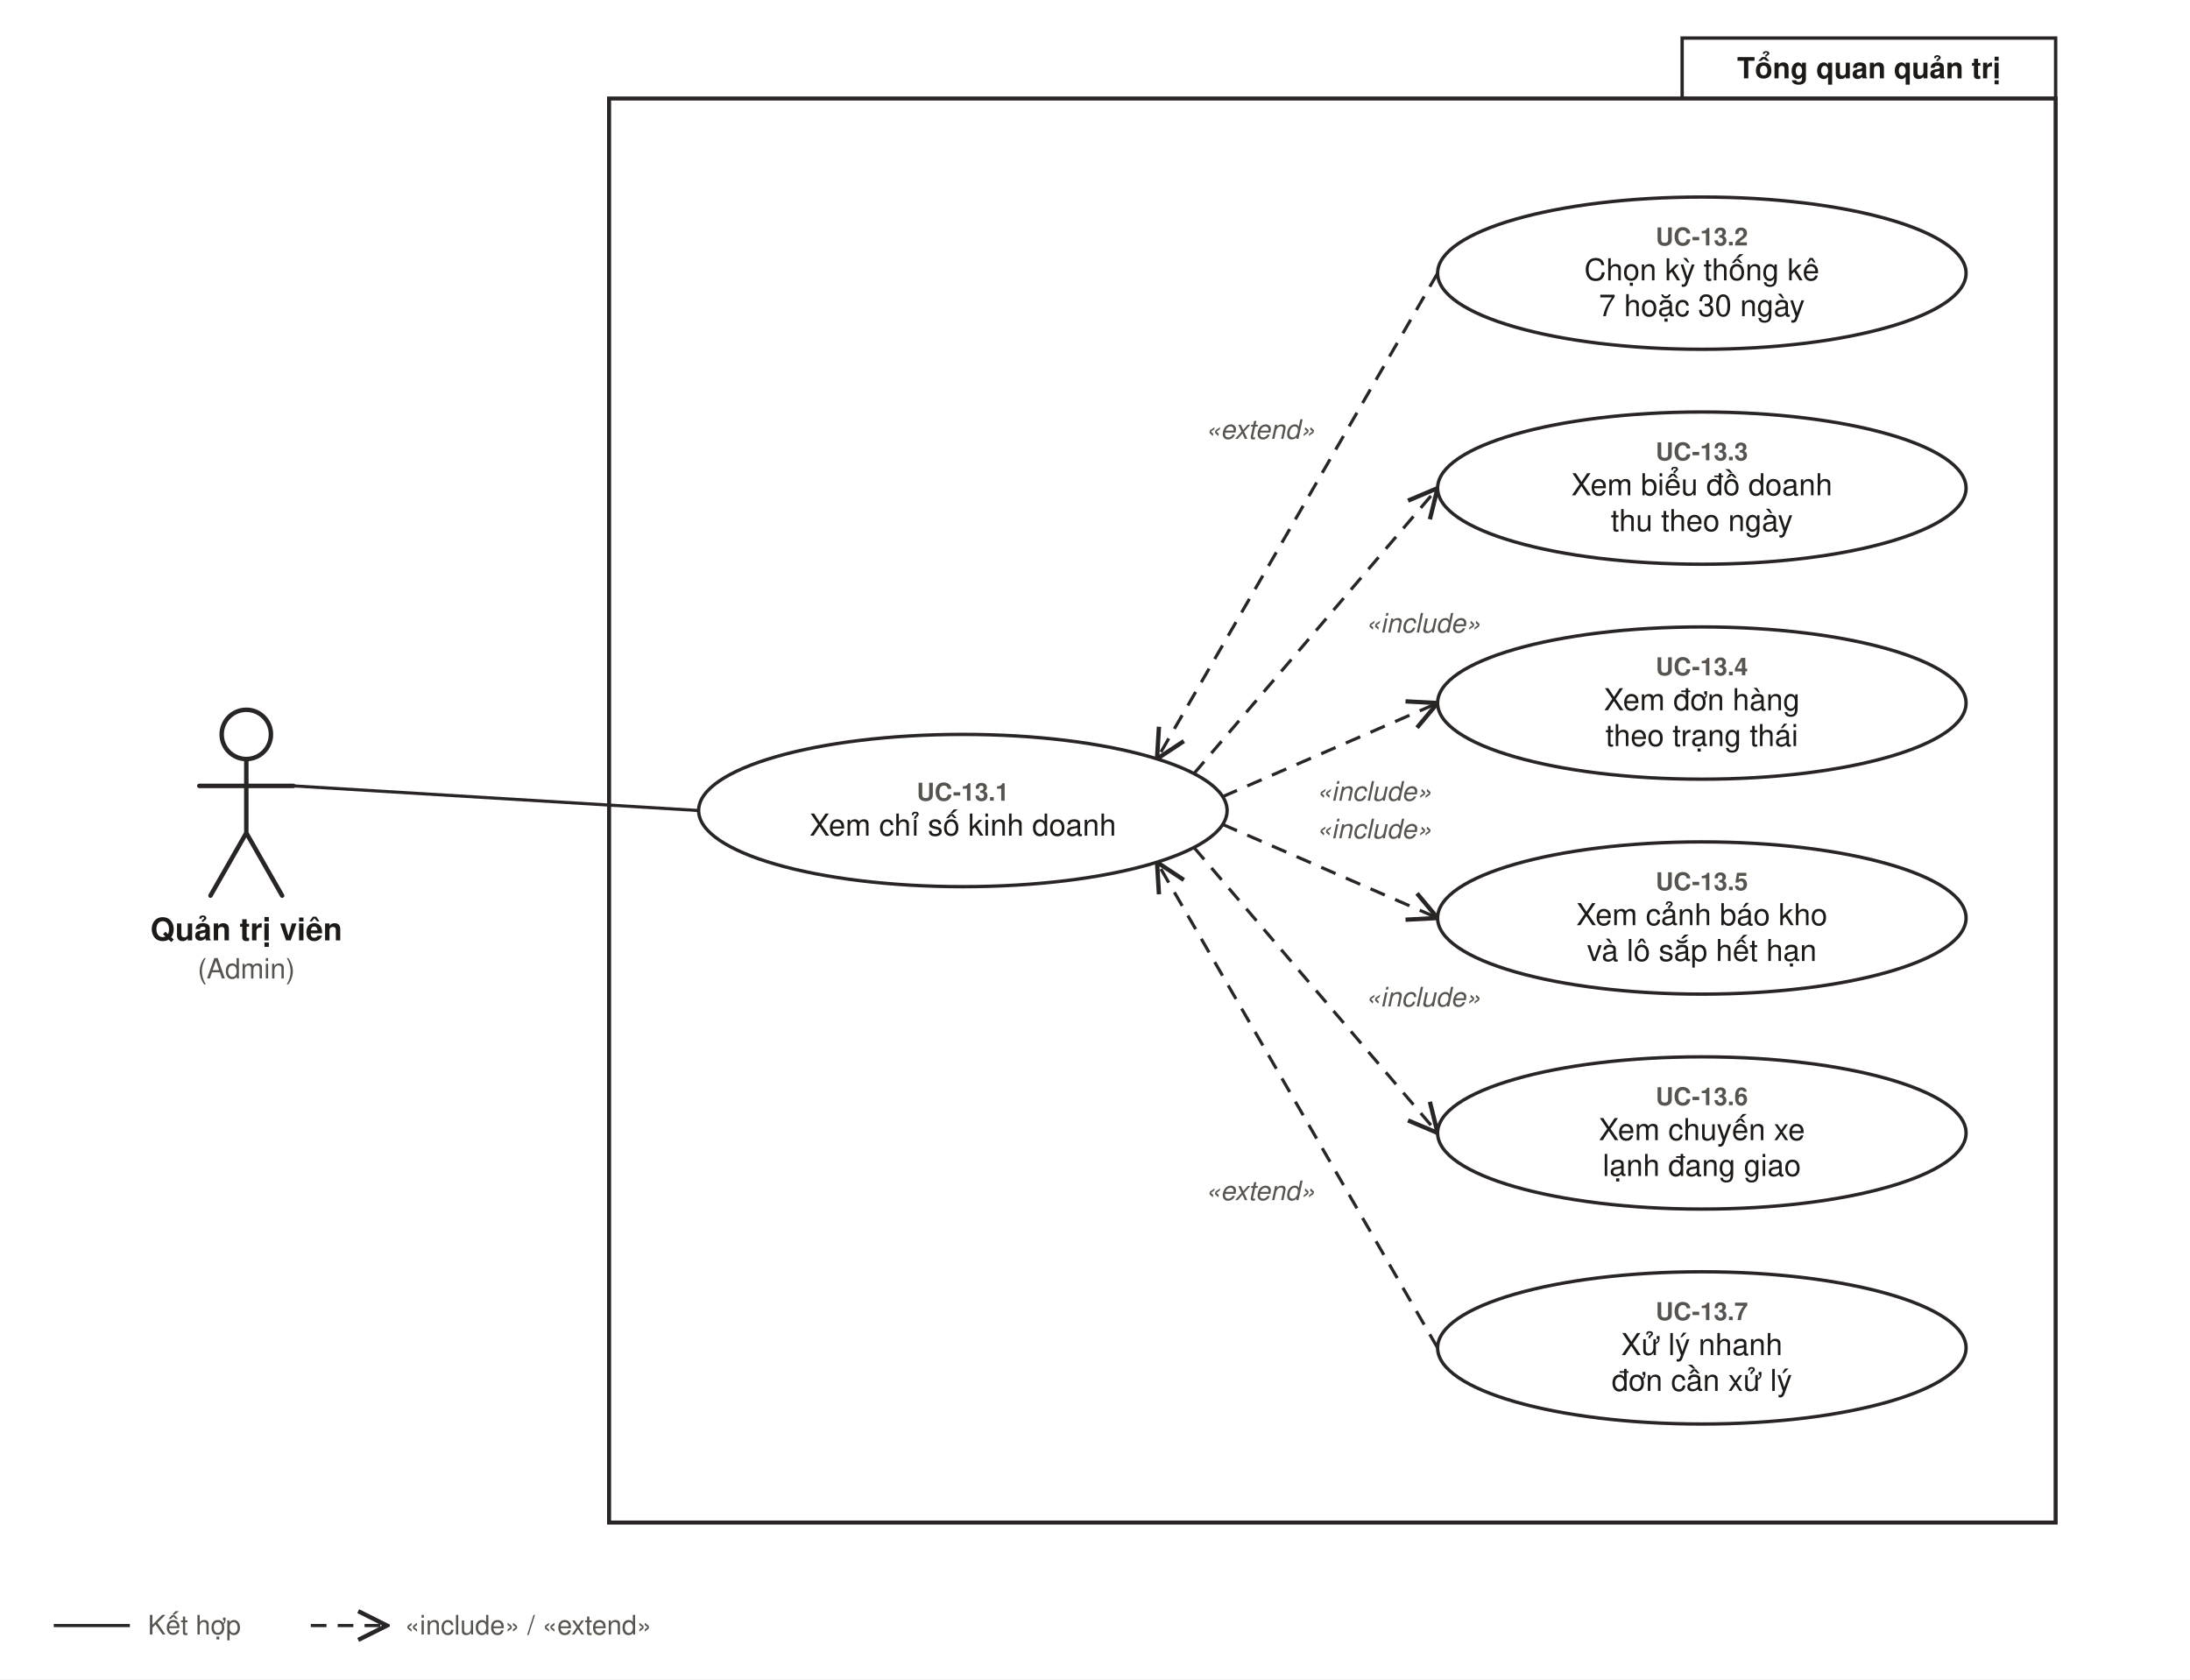
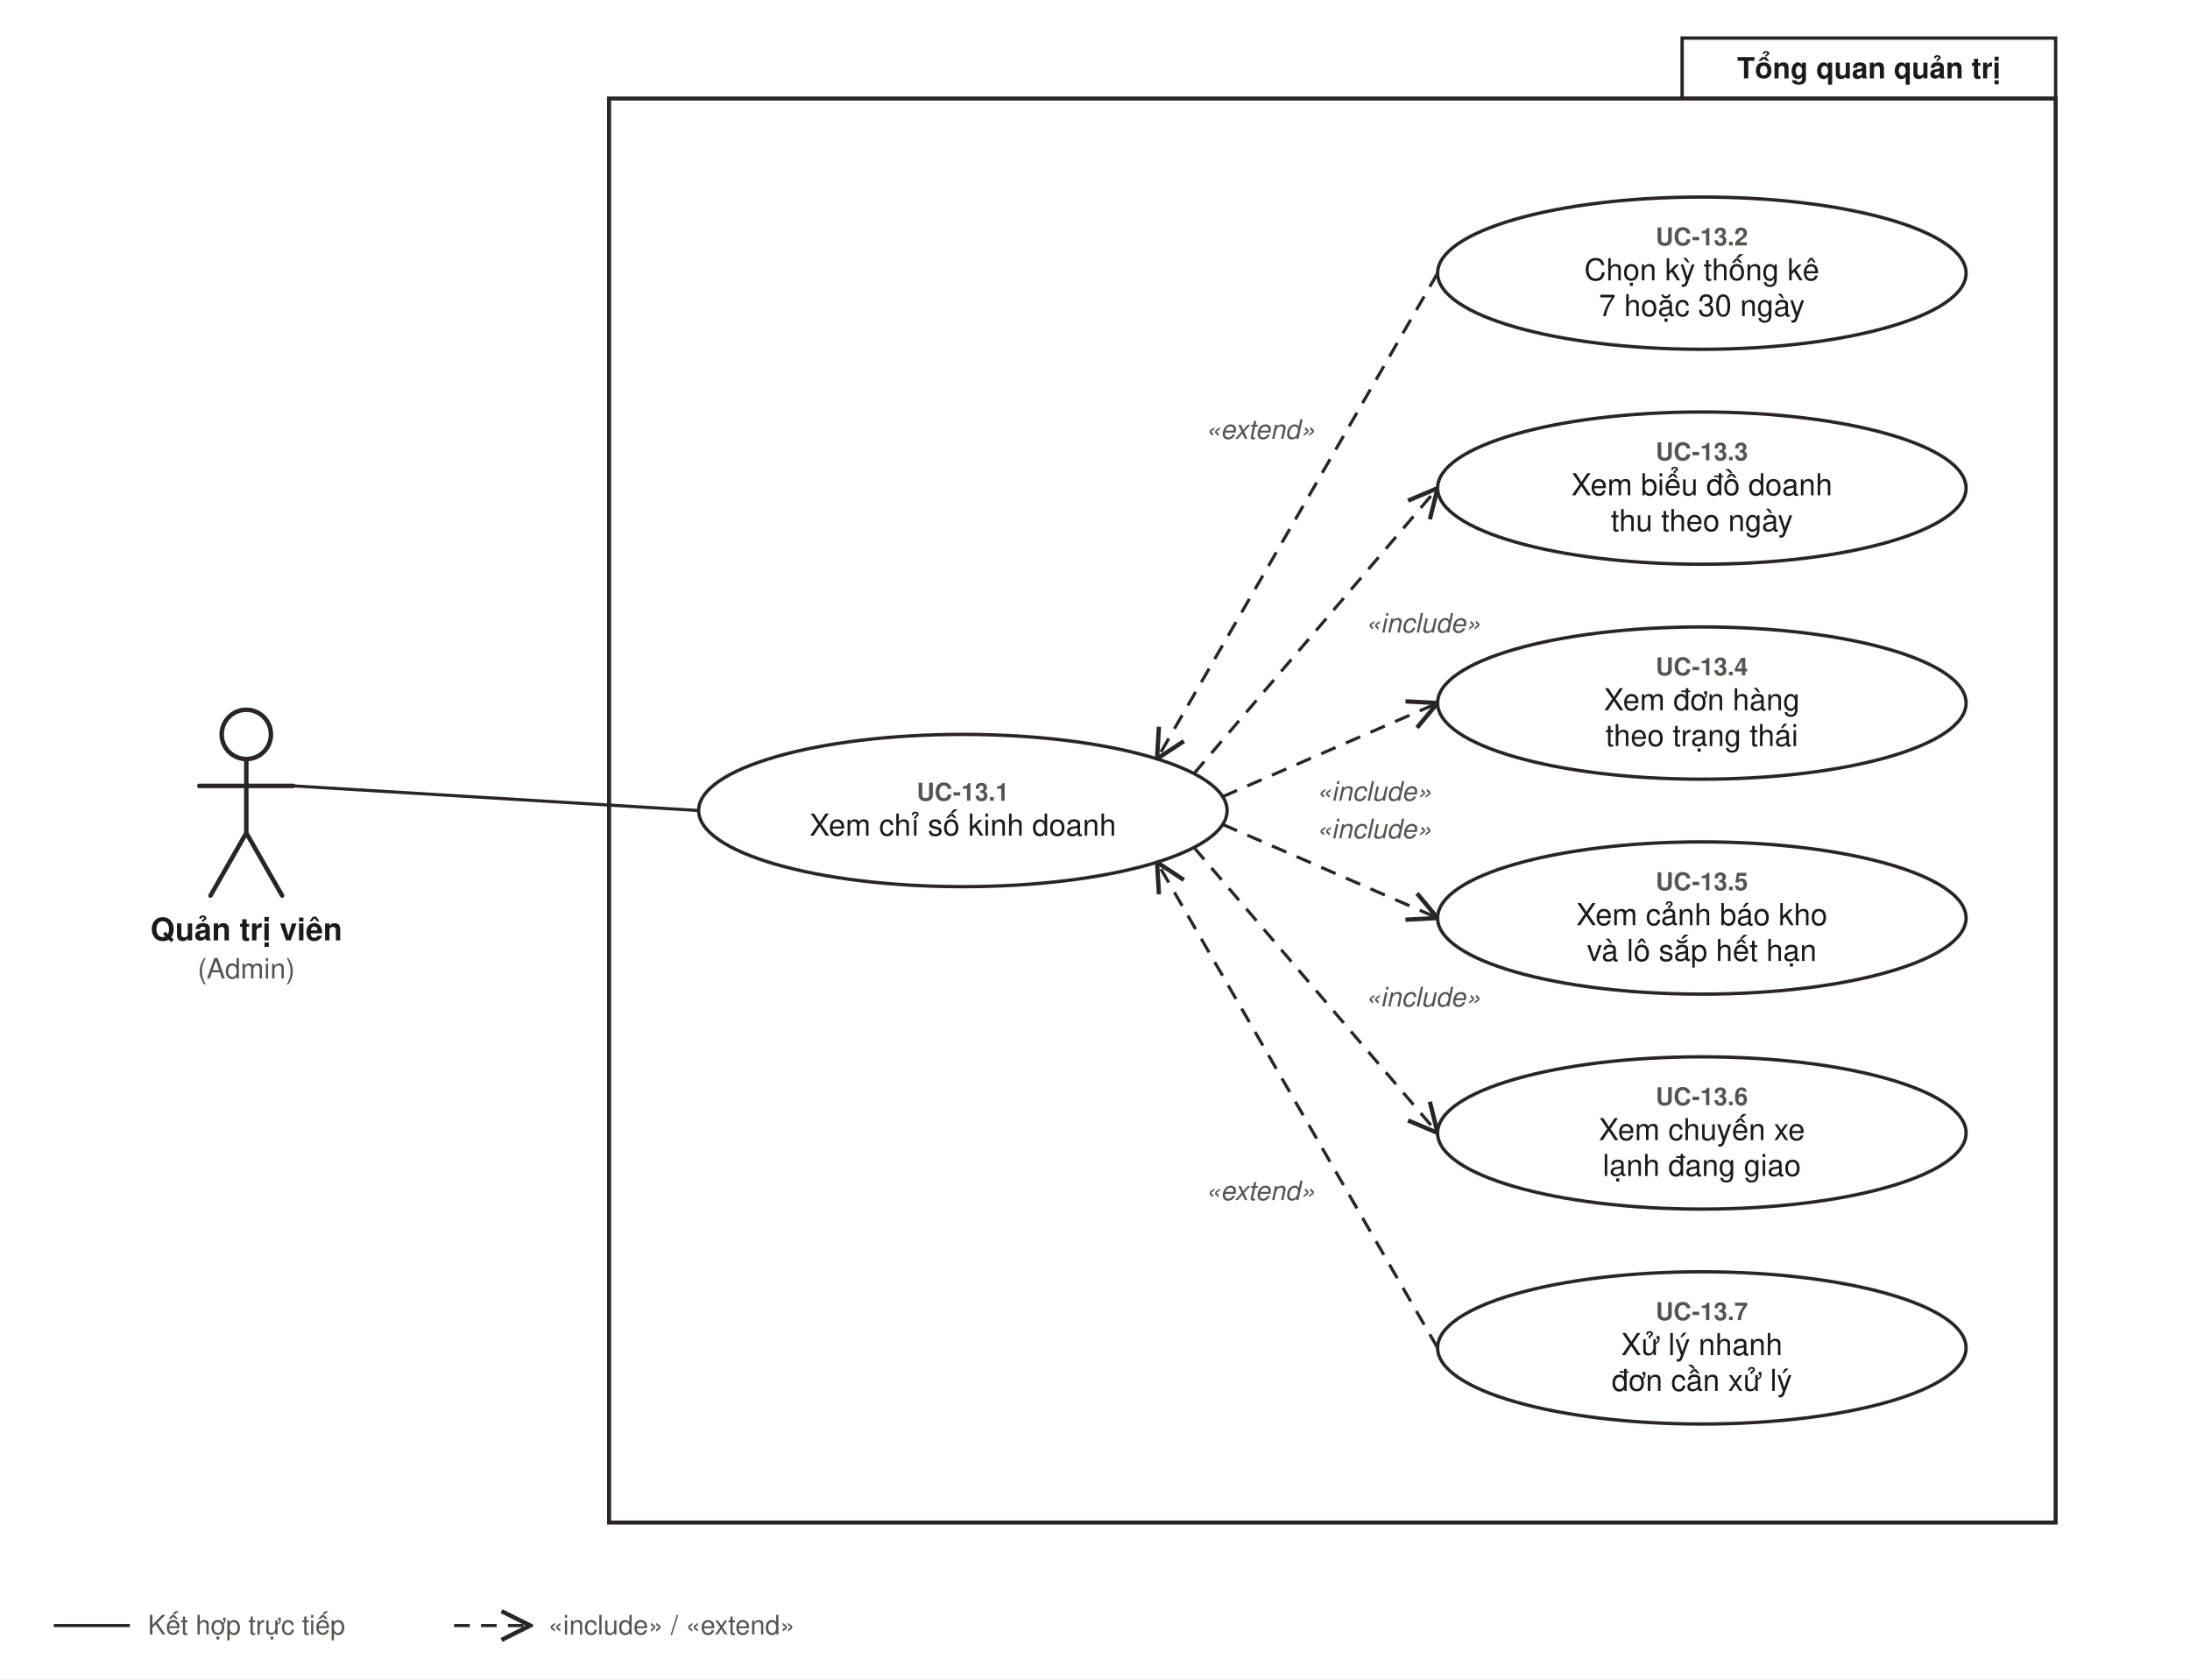
<svg xmlns="http://www.w3.org/2000/svg" width="978" height="750" viewBox="0 0 978 750" font-family="'Helvetica Neue', Helvetica, Arial, sans-serif">
  <defs>
    <marker id="open" viewBox="0 0 12 12" refX="11" refY="6" markerWidth="11" markerHeight="11" orient="auto">
      <path d="M1 1 L11 6 L1 11" fill="none" stroke="#292524" stroke-width="1.5" />
    </marker>
    <marker id="tri" viewBox="0 0 16 14" refX="15" refY="7" markerWidth="15" markerHeight="13" orient="auto">
      <path d="M1 1 L15 7 L1 13 Z" fill="#fff" stroke="#292524" stroke-width="1.5" />
    </marker>
  </defs>
  <rect width="100%" height="100%" fill="#FFFFFF" />
  <rect x="751.2" y="17" width="166.8" height="27" fill="#fff" stroke="#292524" stroke-width="1.5" />
  <text x="834.6" y="35" text-anchor="middle" font-size="13" font-weight="600" fill="#1C1917">Tổng quan quản trị</text>
  <rect x="272" y="44" width="646" height="636" fill="#fff" stroke="#292524" stroke-width="1.8" />
  <line x1="131.0" y1="351.0" x2="312.0" y2="362.0" stroke="#292524" stroke-width="1.4" />
  <line x1="533.2" y1="345.5" x2="642.0" y2="218.0" stroke="#292524" stroke-width="1.4" stroke-dasharray="7 5" marker-end="url(#open)" />
  <line x1="546.0" y1="355.8" x2="642.0" y2="314.0" stroke="#292524" stroke-width="1.4" stroke-dasharray="7 5" marker-end="url(#open)" />
  <line x1="546.0" y1="368.2" x2="642.0" y2="410.0" stroke="#292524" stroke-width="1.4" stroke-dasharray="7 5" marker-end="url(#open)" />
  <line x1="533.2" y1="378.5" x2="642.0" y2="506.0" stroke="#292524" stroke-width="1.4" stroke-dasharray="7 5" marker-end="url(#open)" />
  <line x1="642.0" y1="122.0" x2="516.7" y2="338.9" stroke="#292524" stroke-width="1.4" stroke-dasharray="7 5" marker-end="url(#open)" />
  <line x1="642.0" y1="602.0" x2="516.7" y2="385.1" stroke="#292524" stroke-width="1.4" stroke-dasharray="7 5" marker-end="url(#open)" />
  <text x="635.5" y="282.5" text-anchor="middle" font-size="12" font-style="italic" fill="#57534E" stroke="#fff" stroke-width="4" paint-order="stroke">«include»</text>
  <text x="613.6" y="357.6" text-anchor="middle" font-size="12" font-style="italic" fill="#57534E" stroke="#fff" stroke-width="4" paint-order="stroke">«include»</text>
  <text x="613.6" y="374.4" text-anchor="middle" font-size="12" font-style="italic" fill="#57534E" stroke="#fff" stroke-width="4" paint-order="stroke">«include»</text>
  <text x="635.5" y="449.5" text-anchor="middle" font-size="12" font-style="italic" fill="#57534E" stroke="#fff" stroke-width="4" paint-order="stroke">«include»</text>
  <text x="562.8" y="196.0" text-anchor="middle" font-size="12" font-style="italic" fill="#57534E" stroke="#fff" stroke-width="4" paint-order="stroke">«extend»</text>
  <text x="562.8" y="536.0" text-anchor="middle" font-size="12" font-style="italic" fill="#57534E" stroke="#fff" stroke-width="4" paint-order="stroke">«extend»</text>
  <g>
    <circle cx="110" cy="328" r="11" fill="#fff" stroke="#292524" stroke-width="2" />
    <path d="M110 339 V372 M89 351 H131 M110 372 L94 400 M110 372 L126 400" fill="none" stroke="#292524" stroke-width="2" stroke-linecap="round" />
    <text x="110" y="420" text-anchor="middle" font-size="14" font-weight="700" fill="#1C1917">Quản trị viên</text>
    <text x="110" y="437" text-anchor="middle" font-size="12.5" font-weight="400" fill="#57534E">(Admin)</text>
  </g>
  <g>
    <ellipse cx="430" cy="362" rx="118" ry="34" fill="#fff" stroke="#292524" stroke-width="1.5" />
    <text x="430" y="357.6" text-anchor="middle" font-size="11" font-weight="700" fill="#57534E">UC-13.1</text>
    <text x="430" y="373.2" text-anchor="middle" font-size="13.5" font-weight="500" fill="#1C1917">Xem chỉ số kinh doanh</text>
  </g>
  <g>
    <ellipse cx="760" cy="122" rx="118" ry="34" fill="#fff" stroke="#292524" stroke-width="1.5" />
    <text x="760" y="109.6" text-anchor="middle" font-size="11" font-weight="700" fill="#57534E">UC-13.2</text>
    <text x="760" y="125.2" text-anchor="middle" font-size="13.5" font-weight="500" fill="#1C1917">Chọn kỳ thống kê</text>
    <text x="760" y="141.2" text-anchor="middle" font-size="13.5" font-weight="500" fill="#1C1917">7 hoặc 30 ngày</text>
  </g>
  <g>
    <ellipse cx="760" cy="218" rx="118" ry="34" fill="#fff" stroke="#292524" stroke-width="1.5" />
    <text x="760" y="205.6" text-anchor="middle" font-size="11" font-weight="700" fill="#57534E">UC-13.3</text>
    <text x="760" y="221.2" text-anchor="middle" font-size="13.5" font-weight="500" fill="#1C1917">Xem biểu đồ doanh</text>
    <text x="760" y="237.2" text-anchor="middle" font-size="13.5" font-weight="500" fill="#1C1917">thu theo ngày</text>
  </g>
  <g>
    <ellipse cx="760" cy="314" rx="118" ry="34" fill="#fff" stroke="#292524" stroke-width="1.5" />
    <text x="760" y="301.6" text-anchor="middle" font-size="11" font-weight="700" fill="#57534E">UC-13.4</text>
    <text x="760" y="317.2" text-anchor="middle" font-size="13.5" font-weight="500" fill="#1C1917">Xem đơn hàng</text>
    <text x="760" y="333.2" text-anchor="middle" font-size="13.5" font-weight="500" fill="#1C1917">theo trạng thái</text>
  </g>
  <g>
    <ellipse cx="760" cy="410" rx="118" ry="34" fill="#fff" stroke="#292524" stroke-width="1.5" />
    <text x="760" y="397.6" text-anchor="middle" font-size="11" font-weight="700" fill="#57534E">UC-13.5</text>
    <text x="760" y="413.2" text-anchor="middle" font-size="13.5" font-weight="500" fill="#1C1917">Xem cảnh báo kho</text>
    <text x="760" y="429.2" text-anchor="middle" font-size="13.5" font-weight="500" fill="#1C1917">và lô sắp hết hạn</text>
  </g>
  <g>
    <ellipse cx="760" cy="506" rx="118" ry="34" fill="#fff" stroke="#292524" stroke-width="1.5" />
    <text x="760" y="493.6" text-anchor="middle" font-size="11" font-weight="700" fill="#57534E">UC-13.6</text>
    <text x="760" y="509.2" text-anchor="middle" font-size="13.5" font-weight="500" fill="#1C1917">Xem chuyến xe</text>
    <text x="760" y="525.2" text-anchor="middle" font-size="13.5" font-weight="500" fill="#1C1917">lạnh đang giao</text>
  </g>
  <g>
    <ellipse cx="760" cy="602" rx="118" ry="34" fill="#fff" stroke="#292524" stroke-width="1.5" />
    <text x="760" y="589.6" text-anchor="middle" font-size="11" font-weight="700" fill="#57534E">UC-13.7</text>
    <text x="760" y="605.2" text-anchor="middle" font-size="13.5" font-weight="500" fill="#1C1917">Xử lý nhanh</text>
    <text x="760" y="621.2" text-anchor="middle" font-size="13.5" font-weight="500" fill="#1C1917">đơn cần xử lý</text>
  </g>
  <g transform="translate(24,726)">
    <line x1="0" y1="0" x2="34" y2="0" stroke="#292524" stroke-width="1.4" />
-     <text x="42" y="4" font-size="12" fill="#57534E">Kết hợp</text>
+     <text x="42" y="4" font-size="12" fill="#57534E">Kết hợp trực tiếp</text>
  </g>
-   <g transform="translate(138.8,726)">
+   <g transform="translate(202.8,726)">
    <line x1="0" y1="0" x2="34" y2="0" stroke="#292524" stroke-width="1.4" stroke-dasharray="7 5" marker-end="url(#open)" />
    <text x="42" y="4" font-size="12" fill="#57534E">«include» / «extend»</text>
  </g>
</svg>
